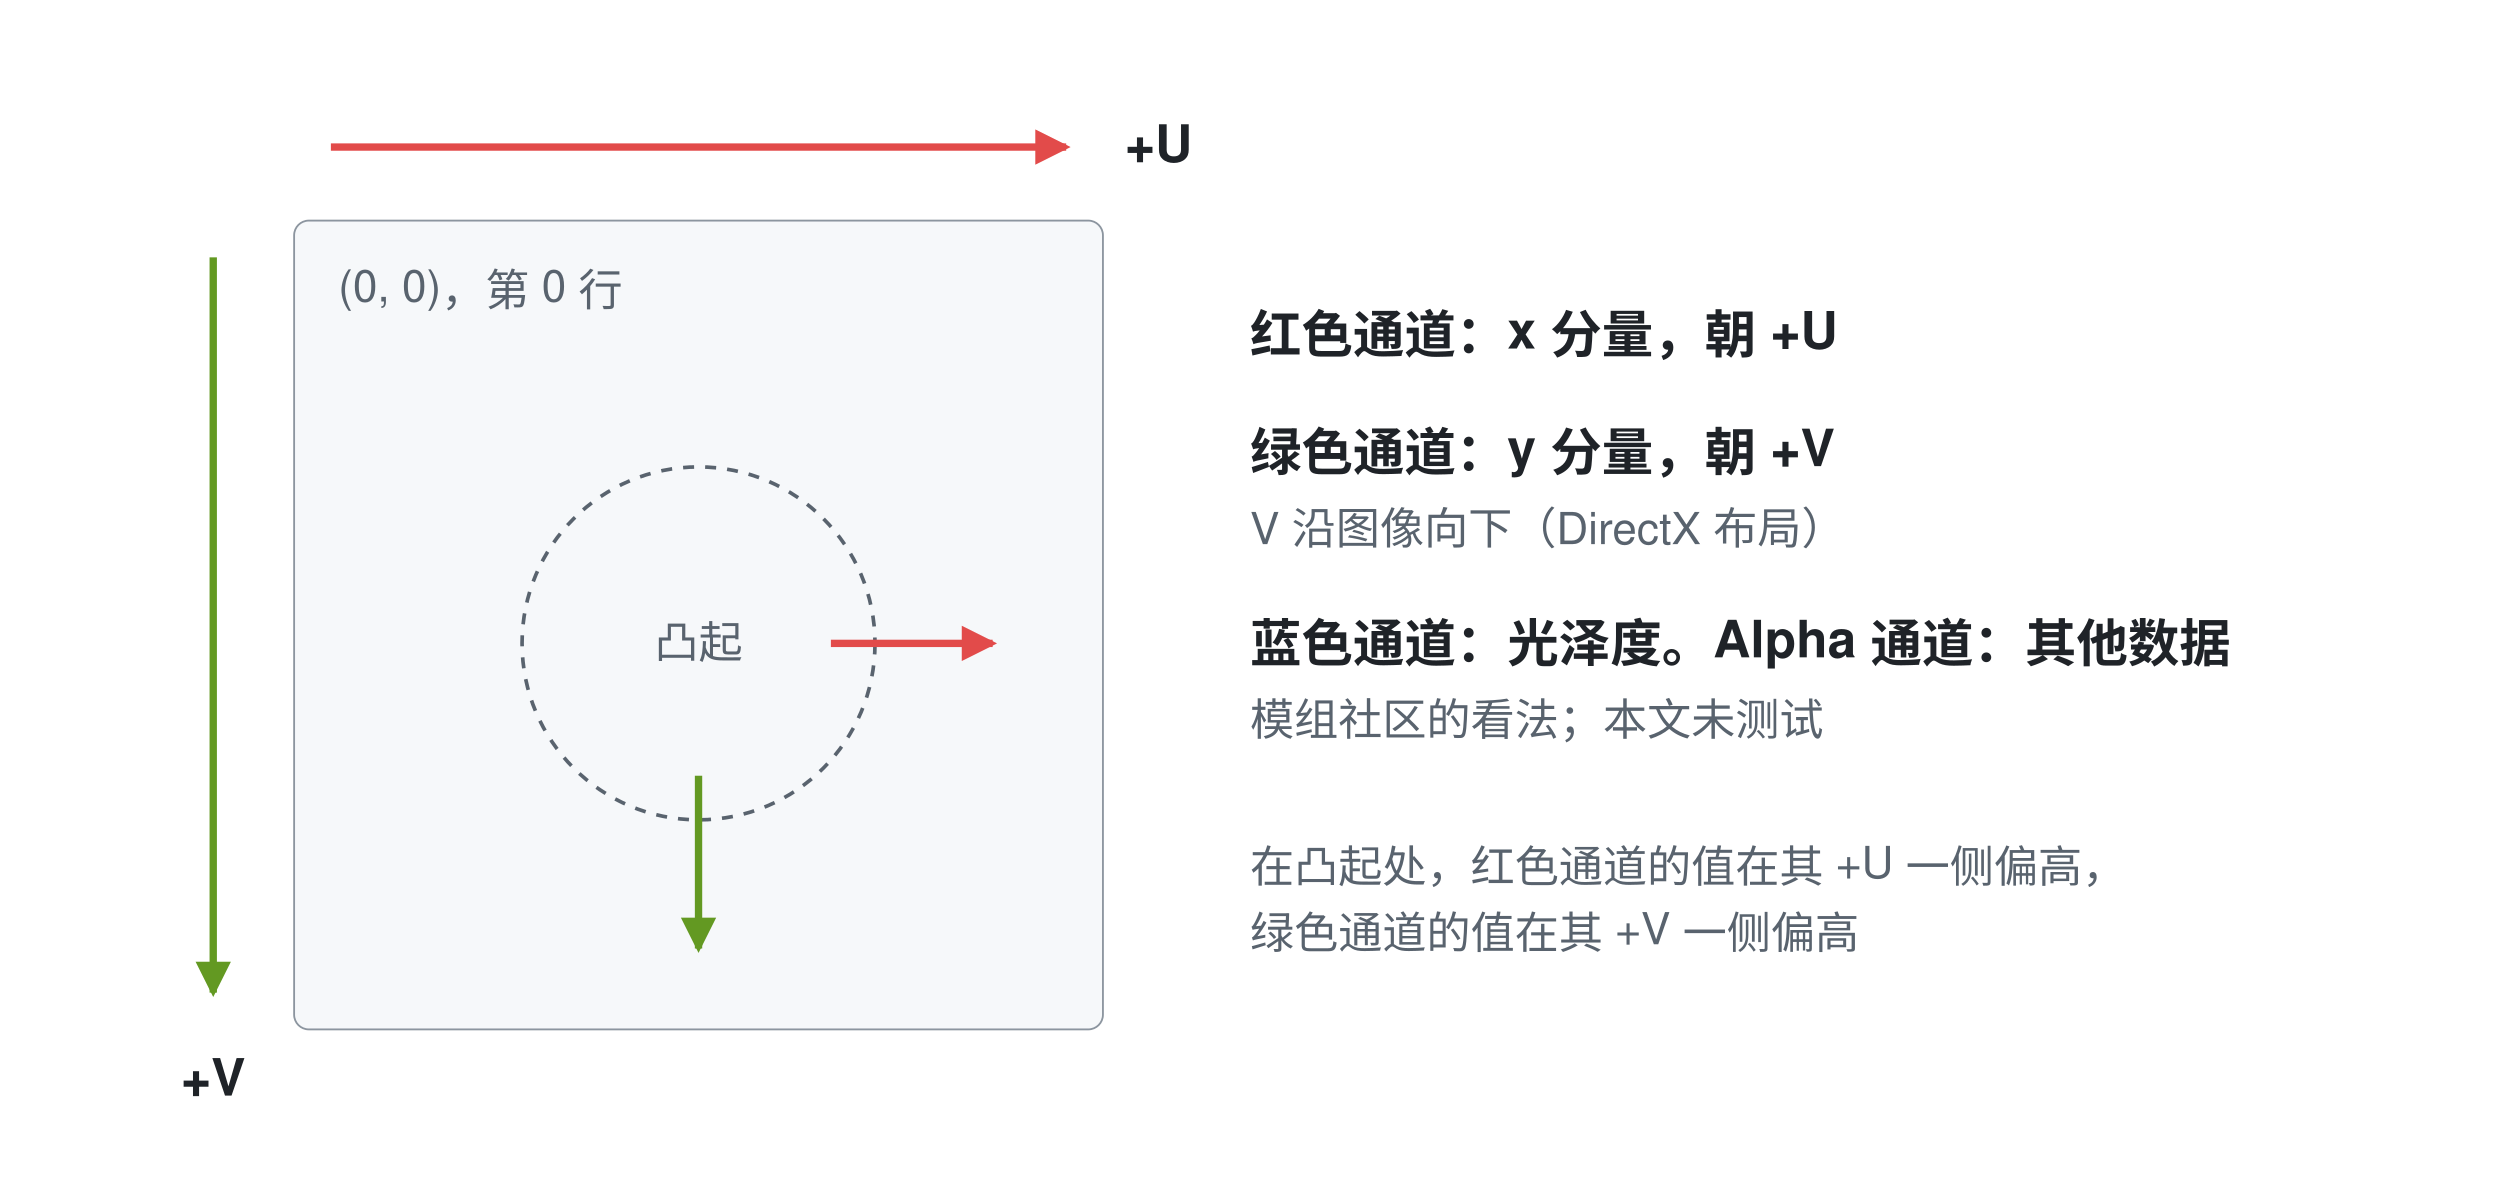
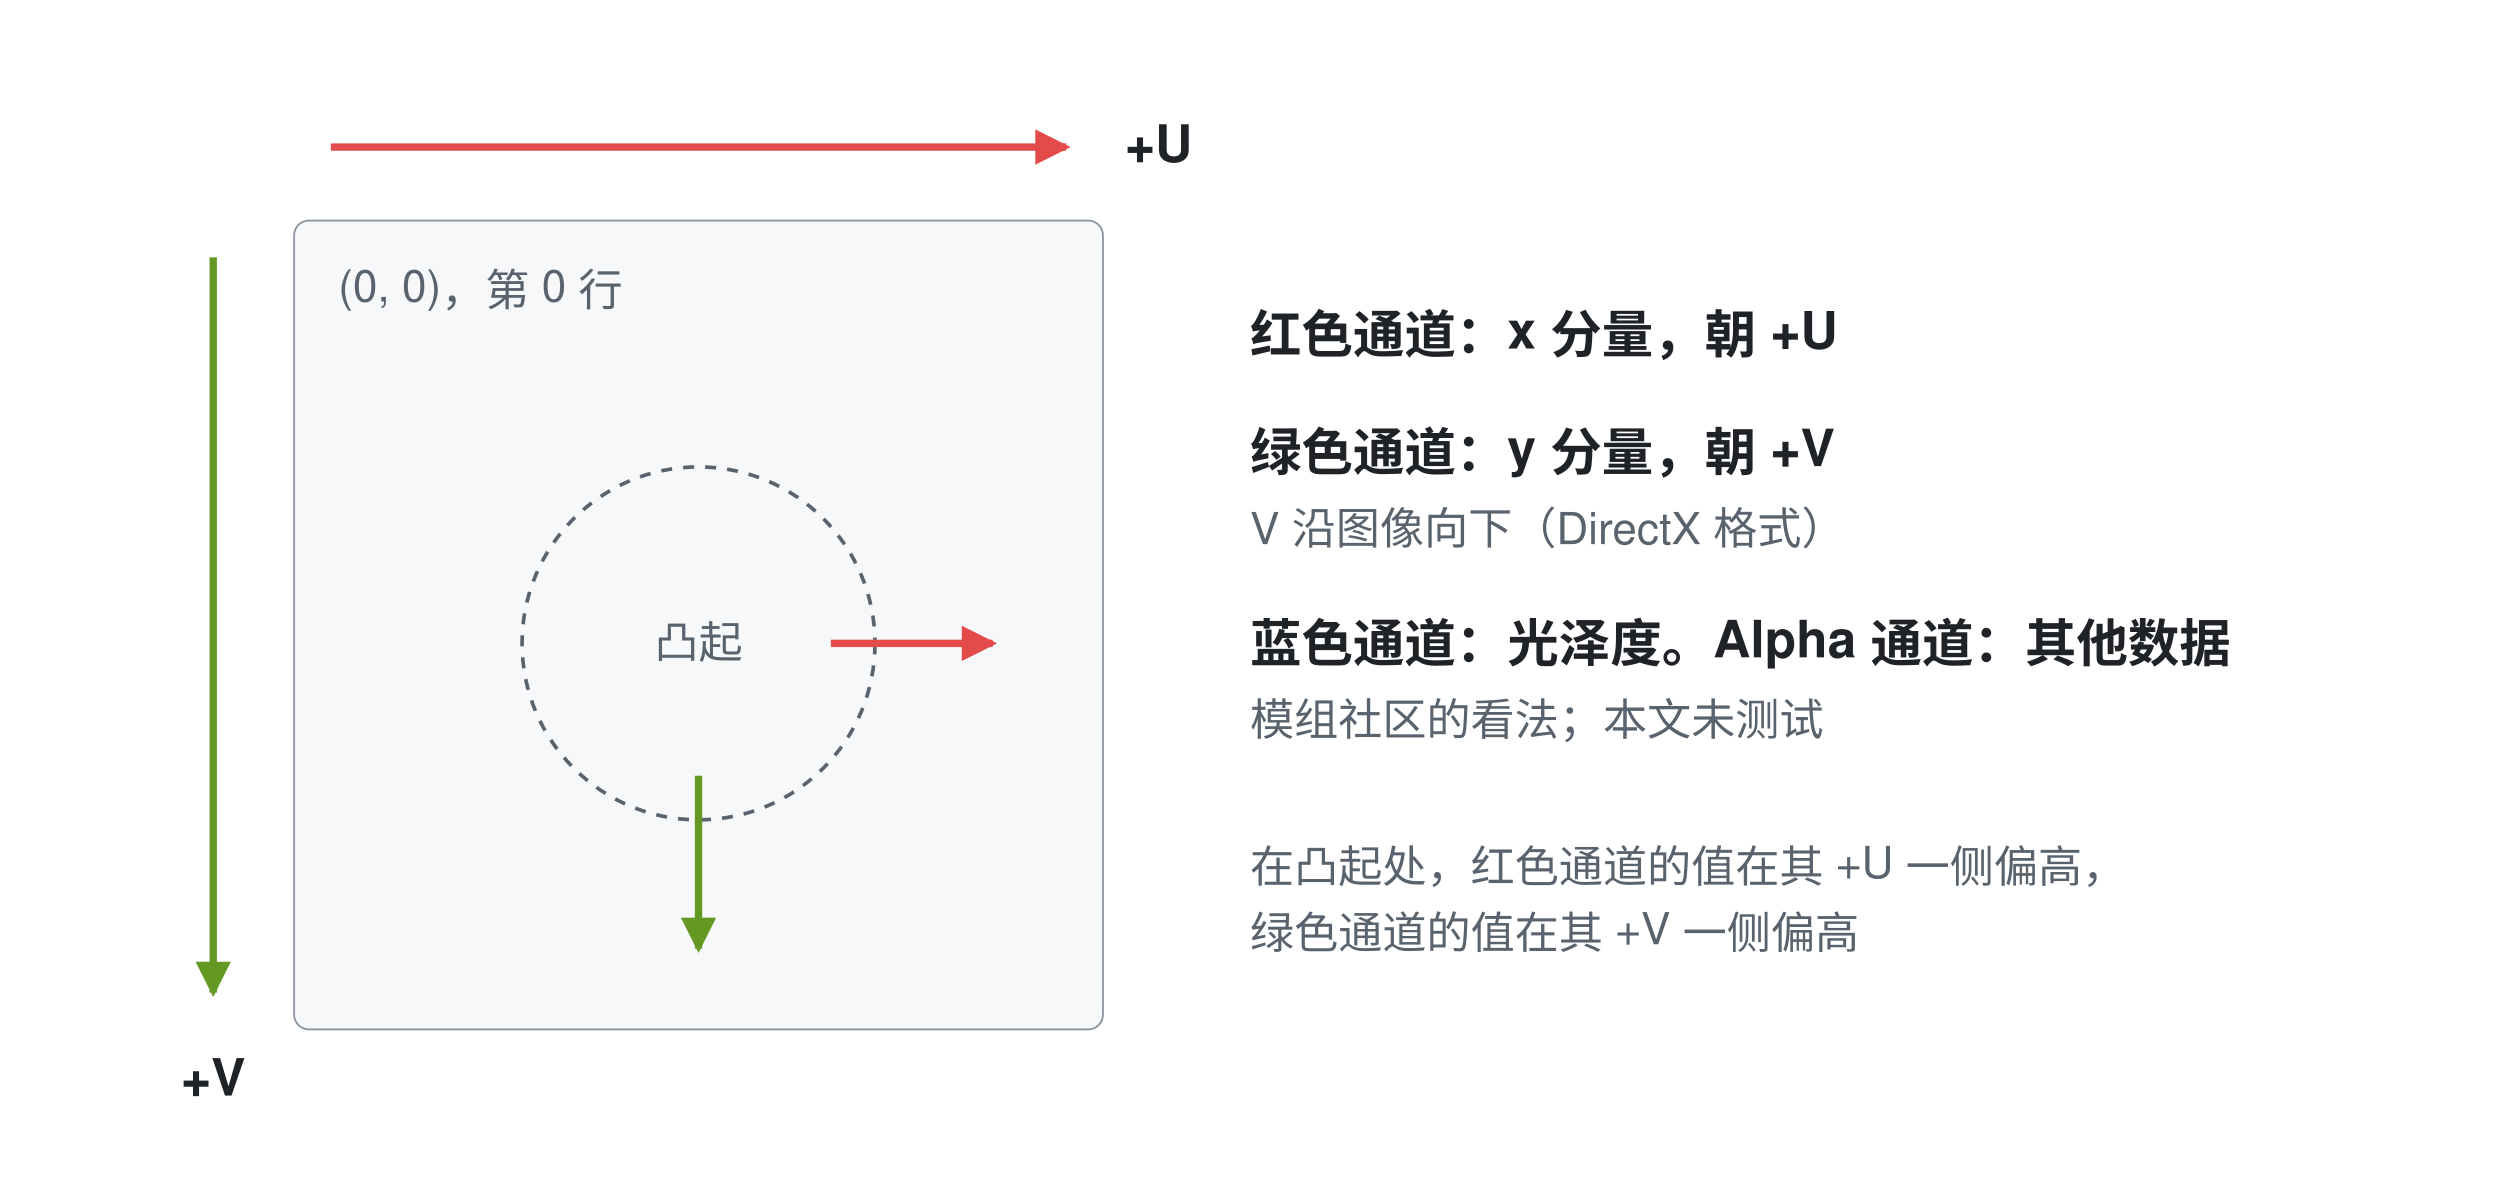
<svg xmlns="http://www.w3.org/2000/svg" width="680" height="320" viewBox="0 0 680 320" role="img">
  <style>
.t{fill:#1f2328;font:14px -apple-system,"Segoe UI",Helvetica,Arial,"Microsoft YaHei","PingFang SC","Noto Sans CJK SC","Source Han Sans SC",sans-serif}
.h{font-weight:600}
.s{fill:#59636e;font:12px -apple-system,"Segoe UI",Helvetica,Arial,"Microsoft YaHei","PingFang SC","Noto Sans CJK SC","Source Han Sans SC",sans-serif}
.o{stroke:#59636e}
.of{fill:#59636e}
.p{fill:#f6f8fa;stroke:#8c959f}
.g{stroke:#8c959f}
@media (prefers-color-scheme: dark){
.t{fill:#e6edf3}
.s{fill:#9198a1}
.o{stroke:#9198a1}
.of{fill:#9198a1}
.p{fill:#151b23;stroke:#656c76}
.g{stroke:#656c76}
}
</style>
  <defs>
    <marker id="ar" viewBox="0 0 10 10" refX="8" refY="5" markerWidth="6" markerHeight="6" orient="auto">
      <path d="M1 1L9 5L1 9z" fill="#E24B4A" />
    </marker>
    <marker id="ag" viewBox="0 0 10 10" refX="8" refY="5" markerWidth="6" markerHeight="6" orient="auto">
      <path d="M1 1L9 5L1 9z" fill="#639922" />
    </marker>
    <marker id="ab" viewBox="0 0 10 10" refX="8" refY="5" markerWidth="6" markerHeight="6" orient="auto">
      <path d="M1 1L9 5L1 9z" fill="#378ADD" />
    </marker>
    <marker id="ao" viewBox="0 0 10 10" refX="8" refY="5" markerWidth="6" markerHeight="6" orient="auto">
      <path class="of" d="M1 1L9 5L1 9z" />
    </marker>
  </defs>
  <rect class="p" x="80" y="60" width="220" height="220" rx="4" stroke-width="0.5" />
  <line x1="90" y1="40" x2="290" y2="40" stroke="#E24B4A" stroke-width="2" marker-end="url(#ar)" />
  <text class="t h" x="306" y="44" text-anchor="start">+U</text>
  <line x1="58" y1="70" x2="58" y2="270" stroke="#639922" stroke-width="2" marker-end="url(#ag)" />
  <text class="t h" x="58" y="298" text-anchor="middle">+V</text>
  <text class="s" x="92" y="82" text-anchor="start">(0, 0)，第 0 行</text>
  <circle cx="190" cy="175" r="48" fill="none" class="o" stroke-width="1" stroke-dasharray="3 3" />
  <text class="s" x="190" y="179" text-anchor="middle">凸起</text>
  <line x1="226" y1="175" x2="270" y2="175" stroke="#E24B4A" stroke-width="2" marker-end="url(#ar)" />
  <line x1="190" y1="211" x2="190" y2="258" stroke="#639922" stroke-width="2" marker-end="url(#ag)" />
  <text class="t h" x="340" y="96" text-anchor="start">红色通道：x 分量，朝 +U</text>
  <text class="t h" x="340" y="128" text-anchor="start">绿色通道：y 分量，朝 +V</text>
-   <text class="s" x="340" y="148" text-anchor="start">V 沿图像向下（DirectX 布局）</text>
+   <text class="s" x="340" y="148" text-anchor="start">V 沿图像向下（DirectX 格式）</text>
  <text class="t h" x="340" y="180" text-anchor="start">蓝色通道：光泽度。Alpha 通道：其他数据</text>
  <text class="s" x="340" y="200" text-anchor="start">模组社区的看法；本文未测试</text>
  <text class="s" x="340" y="240" text-anchor="start">在凸起处，红色通道的值在其 +U 一侧偏高，</text>
  <text class="s" x="340" y="258" text-anchor="start">绿色通道的值在其 +V 一侧偏高</text>
</svg>
